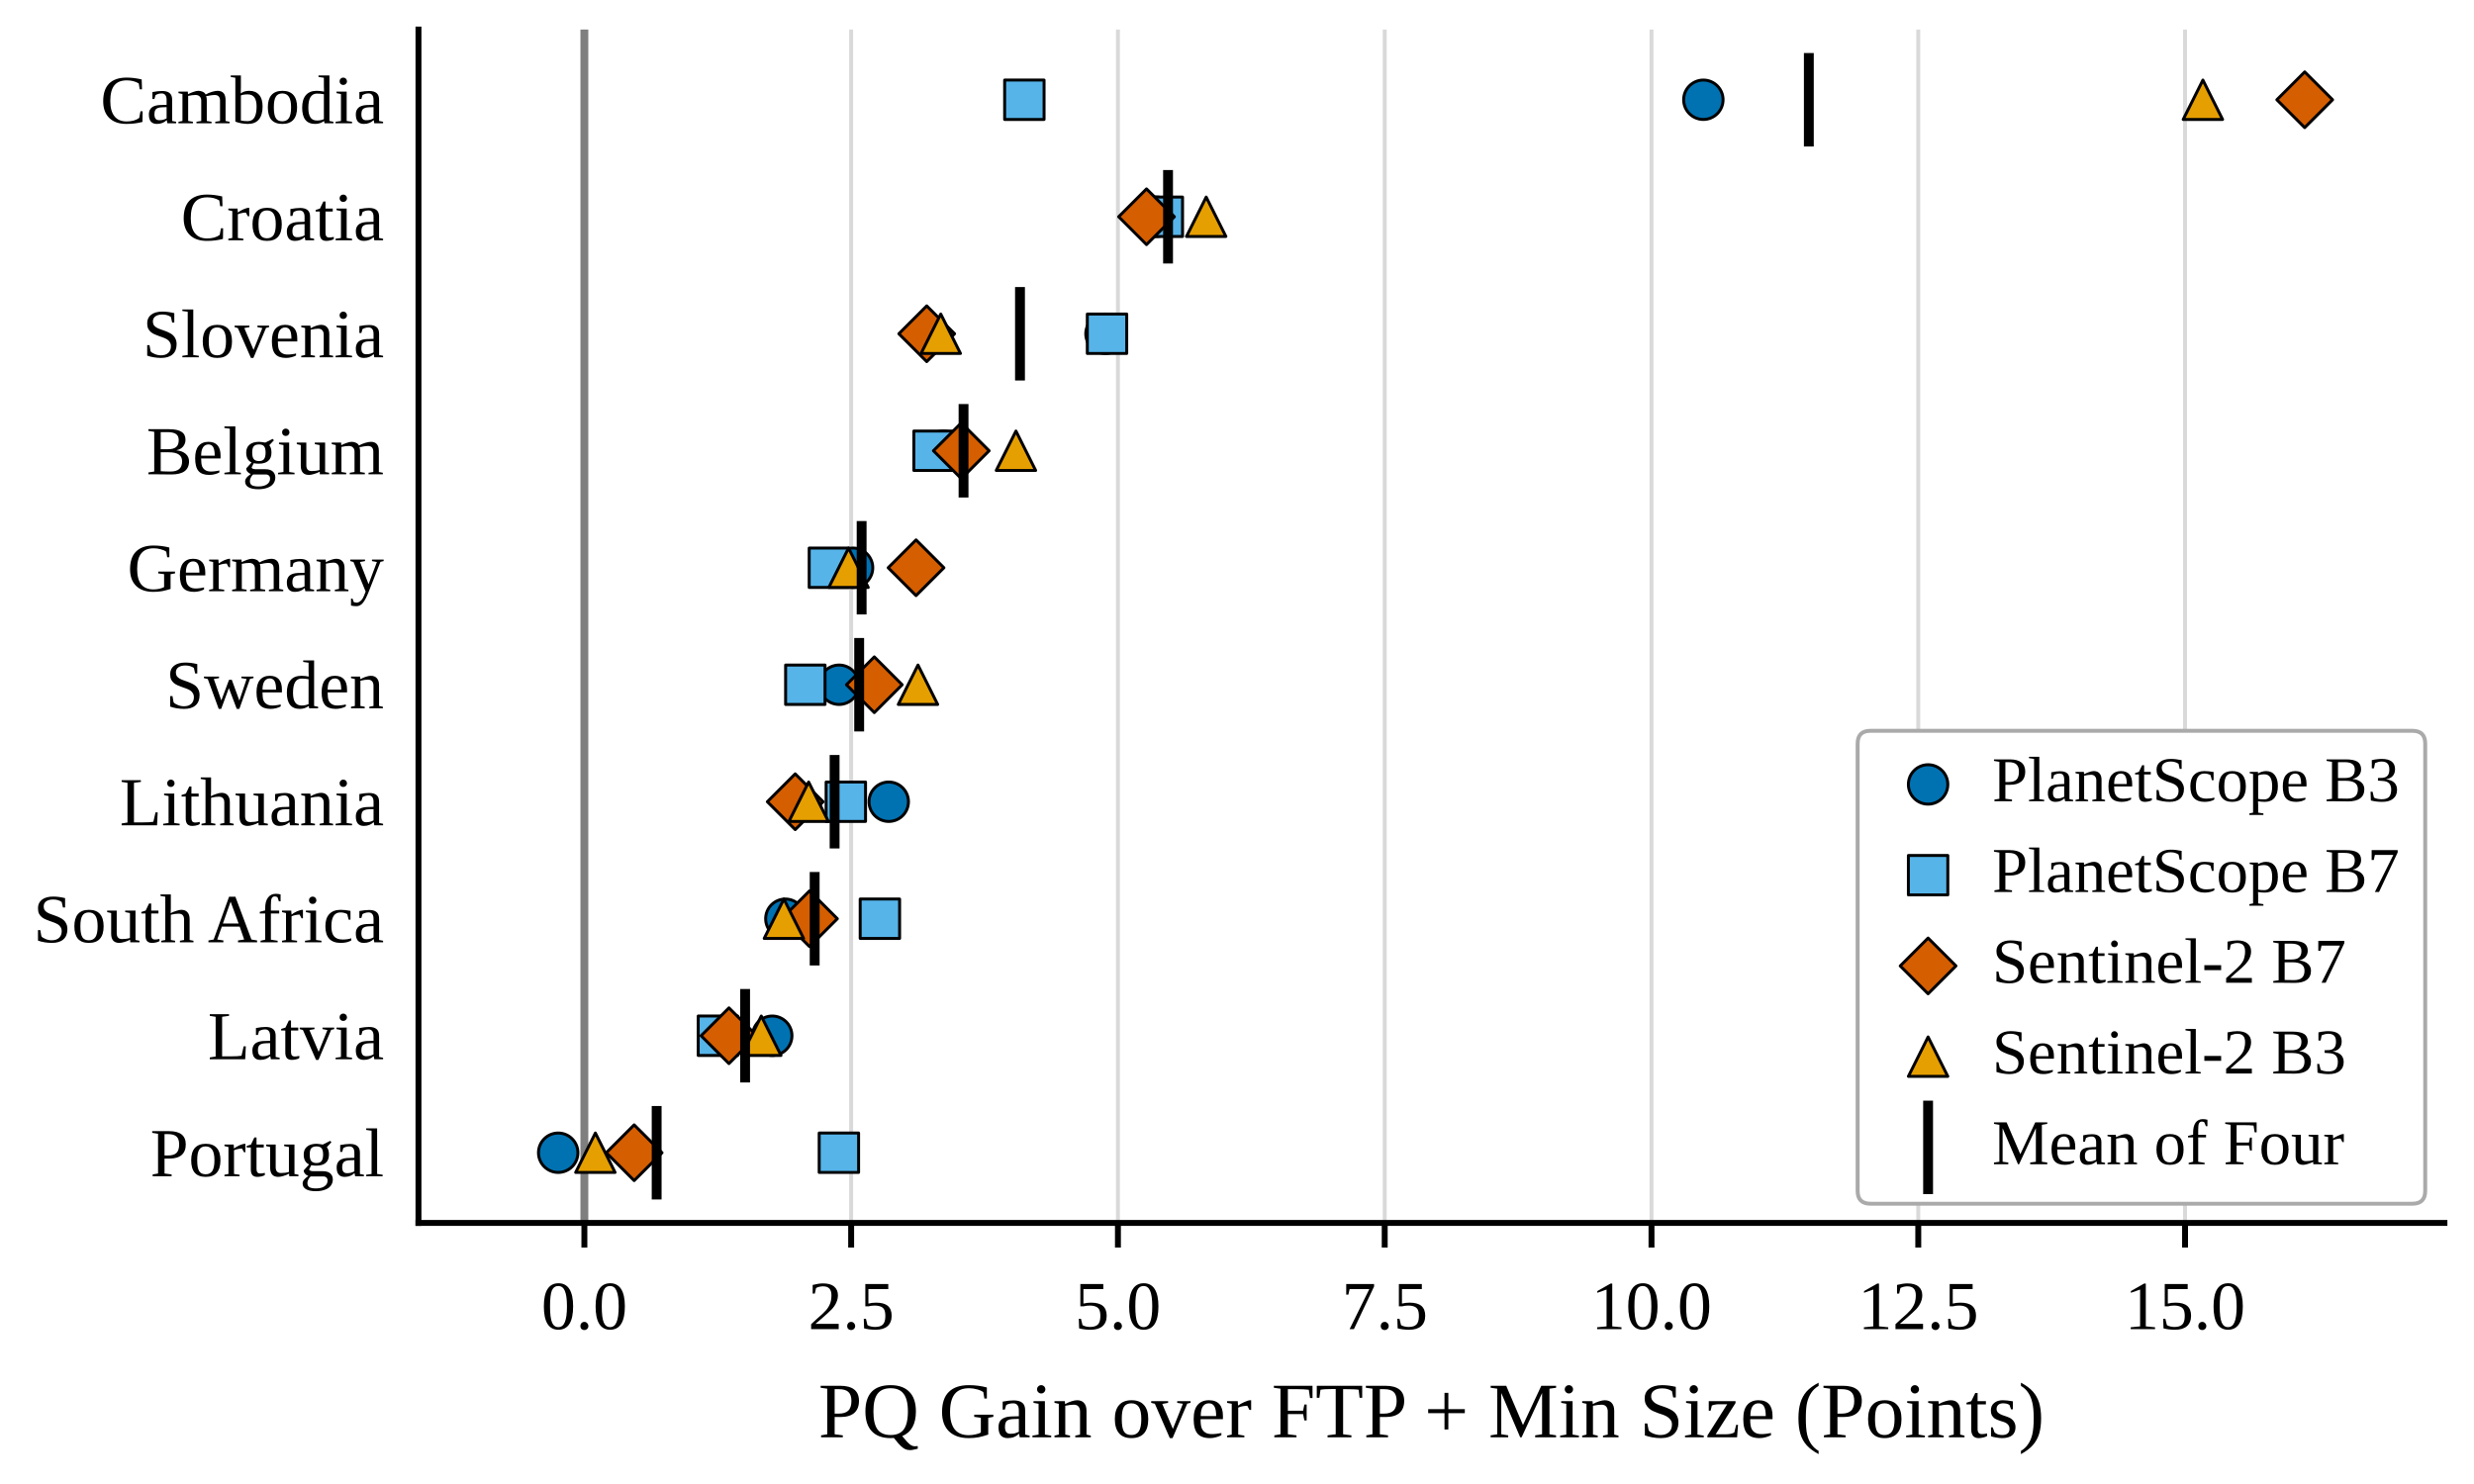
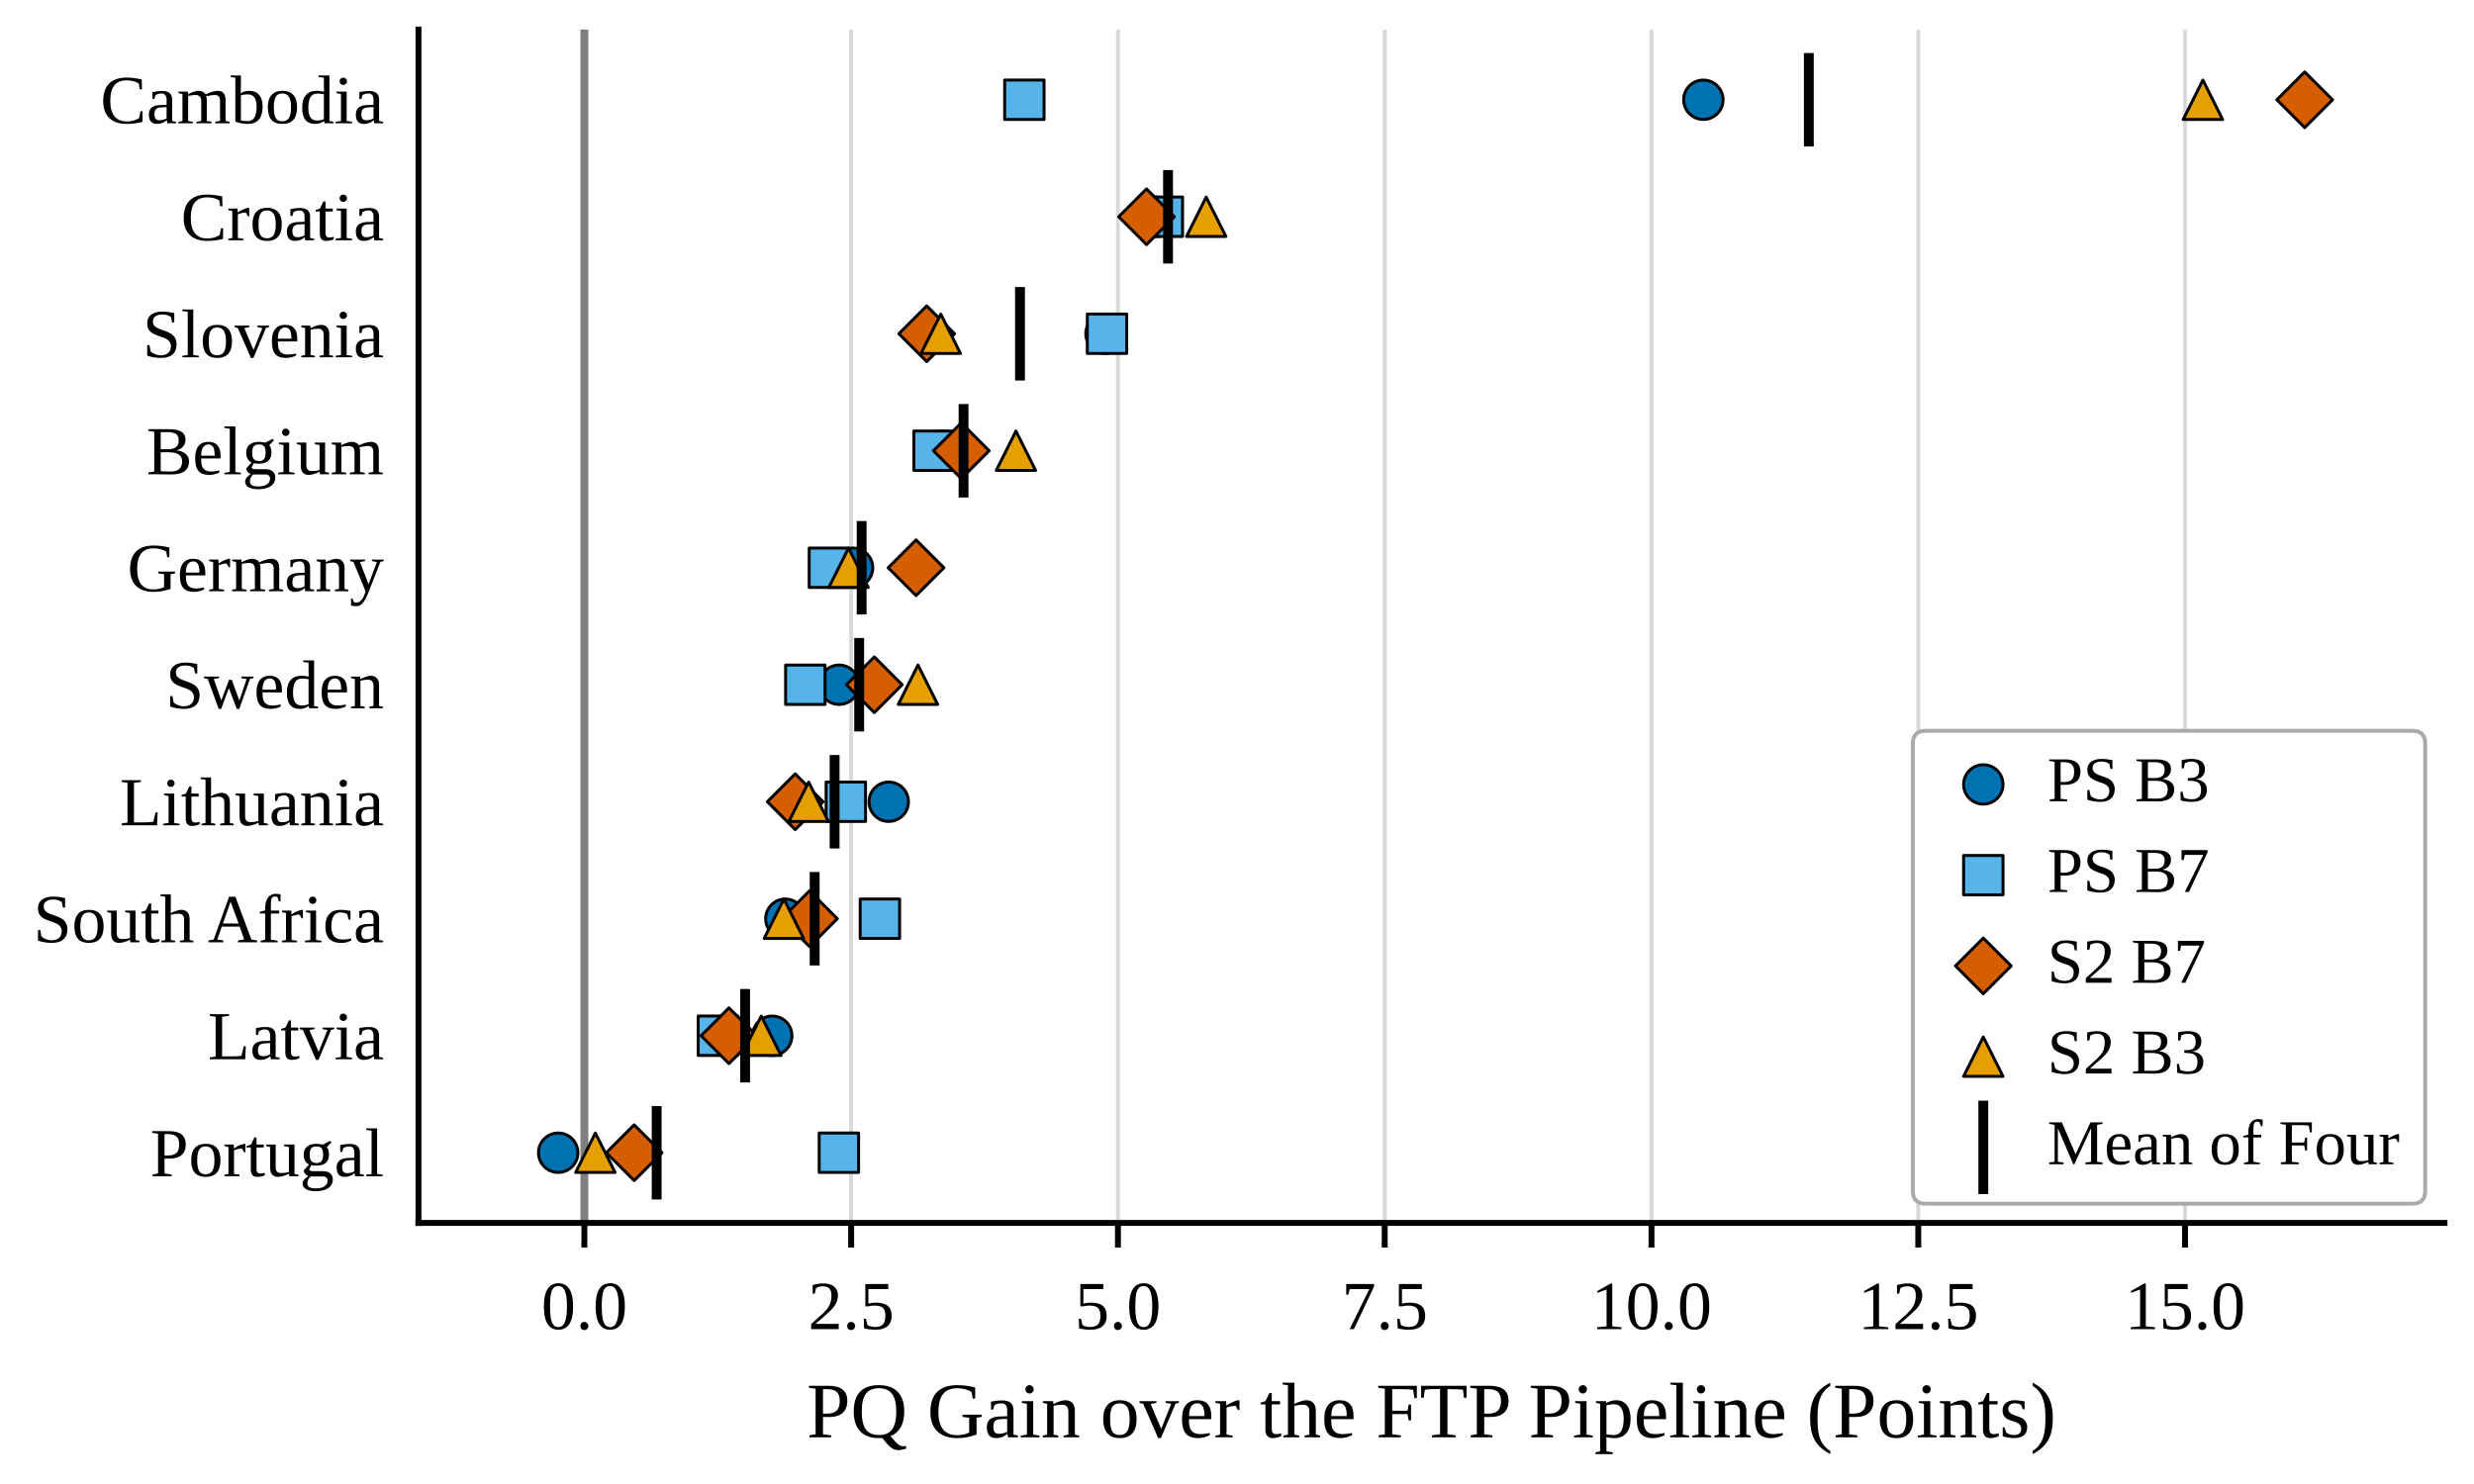
<svg xmlns="http://www.w3.org/2000/svg" xmlns:xlink="http://www.w3.org/1999/xlink" width="251.059pt" height="150.635pt" viewBox="0 0 251.059 150.635" version="1.1">
  <defs>
    <style type="text/css">*{stroke-linejoin: round; stroke-linecap: butt}</style>
  </defs>
  <g id="figure_1">
    <g id="patch_1">
      <path d="M 0 150.635  L 251.059 150.635  L 251.059 0  L 0 0  z " style="fill: #ffffff" />
    </g>
    <g id="axes_1">
      <g id="patch_2">
        <path d="M 42.466 124.135  L 248.058 124.135  L 248.058 3  L 42.466 3  z " style="fill: #ffffff" />
      </g>
      <g id="matplotlib.axis_1">
        <g id="xtick_1">
          <g id="line2d_1">
-             <path d="M 59.302 124.135  L 59.302 3  " clip-path="url(#p85d3c4fcbd)" style="fill: none; stroke: #d9d9d9; stroke-width: 0.4; stroke-linecap: square" />
+             <path d="M 59.302 124.135  L 59.302 3  " clip-path="url(#p6a3ac6b791)" style="fill: none; stroke: #d9d9d9; stroke-width: 0.4; stroke-linecap: square" />
          </g>
          <g id="line2d_2">
            <defs>
-               <path id="m10326d211f" d="M 0 0  L 0 2.5  " style="stroke: #000000; stroke-width: 0.6" />
+               <path id="me1db73ac87" d="M 0 0  L 0 2.5  " style="stroke: #000000; stroke-width: 0.6" />
            </defs>
            <g>
-               <use xlink:href="#m10326d211f" x="59.302" y="124.135" style="stroke: #000000; stroke-width: 0.6" />
+               <use xlink:href="#me1db73ac87" x="59.302" y="124.135" style="stroke: #000000; stroke-width: 0.6" />
            </g>
          </g>
          <g id="text_1">
            <text style="font-size: 7px; font-family: 'Times New Roman', 'Nimbus Roman', 'TeX Gyre Termes', 'STIXGeneral', 'DejaVu Serif', serif; text-anchor: middle" x="59.302" y="134.916" transform="rotate(-0 59.30169 134.9157)">0.0</text>
          </g>
        </g>
        <g id="xtick_2">
          <g id="line2d_3">
-             <path d="M 86.374 124.135  L 86.374 3  " clip-path="url(#p85d3c4fcbd)" style="fill: none; stroke: #d9d9d9; stroke-width: 0.4; stroke-linecap: square" />
+             <path d="M 86.374 124.135  L 86.374 3  " clip-path="url(#p6a3ac6b791)" style="fill: none; stroke: #d9d9d9; stroke-width: 0.4; stroke-linecap: square" />
          </g>
          <g id="line2d_4">
            <g>
-               <use xlink:href="#m10326d211f" x="86.374" y="124.135" style="stroke: #000000; stroke-width: 0.6" />
+               <use xlink:href="#me1db73ac87" x="86.374" y="124.135" style="stroke: #000000; stroke-width: 0.6" />
            </g>
          </g>
          <g id="text_2">
            <text style="font-size: 7px; font-family: 'Times New Roman', 'Nimbus Roman', 'TeX Gyre Termes', 'STIXGeneral', 'DejaVu Serif', serif; text-anchor: middle" x="86.374" y="134.916" transform="rotate(-0 86.37421 134.9157)">2.5</text>
          </g>
        </g>
        <g id="xtick_3">
          <g id="line2d_5">
-             <path d="M 113.447 124.135  L 113.447 3  " clip-path="url(#p85d3c4fcbd)" style="fill: none; stroke: #d9d9d9; stroke-width: 0.4; stroke-linecap: square" />
+             <path d="M 113.447 124.135  L 113.447 3  " clip-path="url(#p6a3ac6b791)" style="fill: none; stroke: #d9d9d9; stroke-width: 0.4; stroke-linecap: square" />
          </g>
          <g id="line2d_6">
            <g>
-               <use xlink:href="#m10326d211f" x="113.447" y="124.135" style="stroke: #000000; stroke-width: 0.6" />
+               <use xlink:href="#me1db73ac87" x="113.447" y="124.135" style="stroke: #000000; stroke-width: 0.6" />
            </g>
          </g>
          <g id="text_3">
            <text style="font-size: 7px; font-family: 'Times New Roman', 'Nimbus Roman', 'TeX Gyre Termes', 'STIXGeneral', 'DejaVu Serif', serif; text-anchor: middle" x="113.447" y="134.916" transform="rotate(-0 113.4467 134.9157)">5.0</text>
          </g>
        </g>
        <g id="xtick_4">
          <g id="line2d_7">
-             <path d="M 140.519 124.135  L 140.519 3  " clip-path="url(#p85d3c4fcbd)" style="fill: none; stroke: #d9d9d9; stroke-width: 0.4; stroke-linecap: square" />
+             <path d="M 140.519 124.135  L 140.519 3  " clip-path="url(#p6a3ac6b791)" style="fill: none; stroke: #d9d9d9; stroke-width: 0.4; stroke-linecap: square" />
          </g>
          <g id="line2d_8">
            <g>
-               <use xlink:href="#m10326d211f" x="140.519" y="124.135" style="stroke: #000000; stroke-width: 0.6" />
+               <use xlink:href="#me1db73ac87" x="140.519" y="124.135" style="stroke: #000000; stroke-width: 0.6" />
            </g>
          </g>
          <g id="text_4">
            <text style="font-size: 7px; font-family: 'Times New Roman', 'Nimbus Roman', 'TeX Gyre Termes', 'STIXGeneral', 'DejaVu Serif', serif; text-anchor: middle" x="140.519" y="134.916" transform="rotate(-0 140.5192 134.9157)">7.5</text>
          </g>
        </g>
        <g id="xtick_5">
          <g id="line2d_9">
-             <path d="M 167.592 124.135  L 167.592 3  " clip-path="url(#p85d3c4fcbd)" style="fill: none; stroke: #d9d9d9; stroke-width: 0.4; stroke-linecap: square" />
+             <path d="M 167.592 124.135  L 167.592 3  " clip-path="url(#p6a3ac6b791)" style="fill: none; stroke: #d9d9d9; stroke-width: 0.4; stroke-linecap: square" />
          </g>
          <g id="line2d_10">
            <g>
-               <use xlink:href="#m10326d211f" x="167.592" y="124.135" style="stroke: #000000; stroke-width: 0.6" />
+               <use xlink:href="#me1db73ac87" x="167.592" y="124.135" style="stroke: #000000; stroke-width: 0.6" />
            </g>
          </g>
          <g id="text_5">
            <text style="font-size: 7px; font-family: 'Times New Roman', 'Nimbus Roman', 'TeX Gyre Termes', 'STIXGeneral', 'DejaVu Serif', serif; text-anchor: middle" x="167.592" y="134.916" transform="rotate(-0 167.5918 134.9157)">10.0</text>
          </g>
        </g>
        <g id="xtick_6">
          <g id="line2d_11">
-             <path d="M 194.664 124.135  L 194.664 3  " clip-path="url(#p85d3c4fcbd)" style="fill: none; stroke: #d9d9d9; stroke-width: 0.4; stroke-linecap: square" />
+             <path d="M 194.664 124.135  L 194.664 3  " clip-path="url(#p6a3ac6b791)" style="fill: none; stroke: #d9d9d9; stroke-width: 0.4; stroke-linecap: square" />
          </g>
          <g id="line2d_12">
            <g>
-               <use xlink:href="#m10326d211f" x="194.664" y="124.135" style="stroke: #000000; stroke-width: 0.6" />
+               <use xlink:href="#me1db73ac87" x="194.664" y="124.135" style="stroke: #000000; stroke-width: 0.6" />
            </g>
          </g>
          <g id="text_6">
            <text style="font-size: 7px; font-family: 'Times New Roman', 'Nimbus Roman', 'TeX Gyre Termes', 'STIXGeneral', 'DejaVu Serif', serif; text-anchor: middle" x="194.664" y="134.916" transform="rotate(-0 194.6643 134.9157)">12.5</text>
          </g>
        </g>
        <g id="xtick_7">
          <g id="line2d_13">
-             <path d="M 221.737 124.135  L 221.737 3  " clip-path="url(#p85d3c4fcbd)" style="fill: none; stroke: #d9d9d9; stroke-width: 0.4; stroke-linecap: square" />
+             <path d="M 221.737 124.135  L 221.737 3  " clip-path="url(#p6a3ac6b791)" style="fill: none; stroke: #d9d9d9; stroke-width: 0.4; stroke-linecap: square" />
          </g>
          <g id="line2d_14">
            <g>
-               <use xlink:href="#m10326d211f" x="221.737" y="124.135" style="stroke: #000000; stroke-width: 0.6" />
+               <use xlink:href="#me1db73ac87" x="221.737" y="124.135" style="stroke: #000000; stroke-width: 0.6" />
            </g>
          </g>
          <g id="text_7">
            <text style="font-size: 7px; font-family: 'Times New Roman', 'Nimbus Roman', 'TeX Gyre Termes', 'STIXGeneral', 'DejaVu Serif', serif; text-anchor: middle" x="221.737" y="134.916" transform="rotate(-0 221.7368 134.9157)">15.0</text>
          </g>
        </g>
        <g id="text_8">
-           <text style="font-size: 8px; font-family: 'Times New Roman', 'Nimbus Roman', 'TeX Gyre Termes', 'STIXGeneral', 'DejaVu Serif', serif; text-anchor: middle" x="145.262" y="145.899" transform="rotate(-0 145.2622 145.8986)">PQ Gain over FTP + Min Size (Points)</text>
+           <text style="font-size: 8px; font-family: 'Times New Roman', 'Nimbus Roman', 'TeX Gyre Termes', 'STIXGeneral', 'DejaVu Serif', serif; text-anchor: middle" x="145.262" y="145.899" transform="rotate(-0 145.2622 145.8986)">PQ Gain over the FTP Pipeline (Points)</text>
        </g>
      </g>
      <g id="matplotlib.axis_2">
        <g id="ytick_1">
          <g id="line2d_15" />
          <g id="text_9">
            <text style="font-size: 7px; font-family: 'Times New Roman', 'Nimbus Roman', 'TeX Gyre Termes', 'STIXGeneral', 'DejaVu Serif', serif; text-anchor: end" x="38.966" y="119.4" transform="rotate(-0 38.96602 119.3997)">Portugal</text>
          </g>
        </g>
        <g id="ytick_2">
          <g id="line2d_16" />
          <g id="text_10">
            <text style="font-size: 7px; font-family: 'Times New Roman', 'Nimbus Roman', 'TeX Gyre Termes', 'STIXGeneral', 'DejaVu Serif', serif; text-anchor: end" x="38.966" y="107.524" transform="rotate(-0 38.96602 107.5238)">Latvia</text>
          </g>
        </g>
        <g id="ytick_3">
          <g id="line2d_17" />
          <g id="text_11">
            <text style="font-size: 7px; font-family: 'Times New Roman', 'Nimbus Roman', 'TeX Gyre Termes', 'STIXGeneral', 'DejaVu Serif', serif; text-anchor: end" x="38.966" y="95.648" transform="rotate(-0 38.96602 95.64781)">South Africa</text>
          </g>
        </g>
        <g id="ytick_4">
          <g id="line2d_18" />
          <g id="text_12">
            <text style="font-size: 7px; font-family: 'Times New Roman', 'Nimbus Roman', 'TeX Gyre Termes', 'STIXGeneral', 'DejaVu Serif', serif; text-anchor: end" x="38.966" y="83.772" transform="rotate(-0 38.96602 83.77187)">Lithuania</text>
          </g>
        </g>
        <g id="ytick_5">
          <g id="line2d_19" />
          <g id="text_13">
            <text style="font-size: 7px; font-family: 'Times New Roman', 'Nimbus Roman', 'TeX Gyre Termes', 'STIXGeneral', 'DejaVu Serif', serif; text-anchor: end" x="38.966" y="71.896" transform="rotate(-0 38.96602 71.89592)">Sweden</text>
          </g>
        </g>
        <g id="ytick_6">
          <g id="line2d_20" />
          <g id="text_14">
            <text style="font-size: 7px; font-family: 'Times New Roman', 'Nimbus Roman', 'TeX Gyre Termes', 'STIXGeneral', 'DejaVu Serif', serif; text-anchor: end" x="38.966" y="60.017" transform="rotate(-0 38.96602 60.0167)">Germany</text>
          </g>
        </g>
        <g id="ytick_7">
          <g id="line2d_21" />
          <g id="text_15">
            <text style="font-size: 7px; font-family: 'Times New Roman', 'Nimbus Roman', 'TeX Gyre Termes', 'STIXGeneral', 'DejaVu Serif', serif; text-anchor: end" x="38.966" y="48.144" transform="rotate(-0 38.96602 48.14403)">Belgium</text>
          </g>
        </g>
        <g id="ytick_8">
          <g id="line2d_22" />
          <g id="text_16">
            <text style="font-size: 7px; font-family: 'Times New Roman', 'Nimbus Roman', 'TeX Gyre Termes', 'STIXGeneral', 'DejaVu Serif', serif; text-anchor: end" x="38.966" y="36.268" transform="rotate(-0 38.96602 36.26809)">Slovenia</text>
          </g>
        </g>
        <g id="ytick_9">
          <g id="line2d_23" />
          <g id="text_17">
            <text style="font-size: 7px; font-family: 'Times New Roman', 'Nimbus Roman', 'TeX Gyre Termes', 'STIXGeneral', 'DejaVu Serif', serif; text-anchor: end" x="38.966" y="24.392" transform="rotate(-0 38.96602 24.39214)">Croatia</text>
          </g>
        </g>
        <g id="ytick_10">
          <g id="line2d_24" />
          <g id="text_18">
            <text style="font-size: 7px; font-family: 'Times New Roman', 'Nimbus Roman', 'TeX Gyre Termes', 'STIXGeneral', 'DejaVu Serif', serif; text-anchor: end" x="38.966" y="12.516" transform="rotate(-0 38.96602 12.5162)">Cambodia</text>
          </g>
        </g>
      </g>
      <g id="line2d_25">
-         <path d="M 59.302 124.135  L 59.302 3  " clip-path="url(#p85d3c4fcbd)" style="fill: none; stroke: #7f7f7f; stroke-width: 0.8; stroke-linecap: square" />
+         <path d="M 59.302 124.135  L 59.302 3  " clip-path="url(#p6a3ac6b791)" style="fill: none; stroke: #7f7f7f; stroke-width: 0.8; stroke-linecap: square" />
      </g>
      <g id="patch_3">
        <path d="M 42.466 124.135  L 42.466 3  " style="fill: none; stroke: #000000; stroke-width: 0.6; stroke-linejoin: miter; stroke-linecap: square" />
      </g>
      <g id="patch_4">
        <path d="M 42.466 124.135  L 248.058 124.135  " style="fill: none; stroke: #000000; stroke-width: 0.6; stroke-linejoin: miter; stroke-linecap: square" />
      </g>
      <g id="PathCollection_1">
        <defs>
-           <path id="md45d2dd544" d="M 0 2  C 0.53 2 1.039 1.789 1.414 1.414  C 1.789 1.039 2 0.53 2 0  C 2 -0.53 1.789 -1.039 1.414 -1.414  C 1.039 -1.789 0.53 -2 0 -2  C -0.53 -2 -1.039 -1.789 -1.414 -1.414  C -1.789 -1.039 -2 -0.53 -2 0  C -2 0.53 -1.789 1.039 -1.414 1.414  C -1.039 1.789 -0.53 2 0 2  z " style="stroke: #000000; stroke-width: 0.3" />
-         </defs>
-         <g clip-path="url(#p85d3c4fcbd)">
-           <use xlink:href="#md45d2dd544" x="56.645" y="117.009" style="fill: #0072b2; stroke: #000000; stroke-width: 0.3" />
-           <use xlink:href="#md45d2dd544" x="78.367" y="105.133" style="fill: #0072b2; stroke: #000000; stroke-width: 0.3" />
-           <use xlink:href="#md45d2dd544" x="79.698" y="93.257" style="fill: #0072b2; stroke: #000000; stroke-width: 0.3" />
-           <use xlink:href="#md45d2dd544" x="90.189" y="81.381" style="fill: #0072b2; stroke: #000000; stroke-width: 0.3" />
-           <use xlink:href="#md45d2dd544" x="85.149" y="69.506" style="fill: #0072b2; stroke: #000000; stroke-width: 0.3" />
-           <use xlink:href="#md45d2dd544" x="86.568" y="57.63" style="fill: #0072b2; stroke: #000000; stroke-width: 0.3" />
-           <use xlink:href="#md45d2dd544" x="95.735" y="45.754" style="fill: #0072b2; stroke: #000000; stroke-width: 0.3" />
-           <use xlink:href="#md45d2dd544" x="112.183" y="33.878" style="fill: #0072b2; stroke: #000000; stroke-width: 0.3" />
-           <use xlink:href="#md45d2dd544" x="117.372" y="22.002" style="fill: #0072b2; stroke: #000000; stroke-width: 0.3" />
-           <use xlink:href="#md45d2dd544" x="172.855" y="10.126" style="fill: #0072b2; stroke: #000000; stroke-width: 0.3" />
+           <path id="m8e73745beb" d="M 0 2  C 0.53 2 1.039 1.789 1.414 1.414  C 1.789 1.039 2 0.53 2 0  C 2 -0.53 1.789 -1.039 1.414 -1.414  C 1.039 -1.789 0.53 -2 0 -2  C -0.53 -2 -1.039 -1.789 -1.414 -1.414  C -1.789 -1.039 -2 -0.53 -2 0  C -2 0.53 -1.789 1.039 -1.414 1.414  C -1.039 1.789 -0.53 2 0 2  z " style="stroke: #000000; stroke-width: 0.3" />
+         </defs>
+         <g clip-path="url(#p6a3ac6b791)">
+           <use xlink:href="#m8e73745beb" x="56.645" y="117.009" style="fill: #0072b2; stroke: #000000; stroke-width: 0.3" />
+           <use xlink:href="#m8e73745beb" x="78.367" y="105.133" style="fill: #0072b2; stroke: #000000; stroke-width: 0.3" />
+           <use xlink:href="#m8e73745beb" x="79.698" y="93.257" style="fill: #0072b2; stroke: #000000; stroke-width: 0.3" />
+           <use xlink:href="#m8e73745beb" x="90.189" y="81.381" style="fill: #0072b2; stroke: #000000; stroke-width: 0.3" />
+           <use xlink:href="#m8e73745beb" x="85.149" y="69.506" style="fill: #0072b2; stroke: #000000; stroke-width: 0.3" />
+           <use xlink:href="#m8e73745beb" x="86.568" y="57.63" style="fill: #0072b2; stroke: #000000; stroke-width: 0.3" />
+           <use xlink:href="#m8e73745beb" x="95.735" y="45.754" style="fill: #0072b2; stroke: #000000; stroke-width: 0.3" />
+           <use xlink:href="#m8e73745beb" x="112.183" y="33.878" style="fill: #0072b2; stroke: #000000; stroke-width: 0.3" />
+           <use xlink:href="#m8e73745beb" x="117.372" y="22.002" style="fill: #0072b2; stroke: #000000; stroke-width: 0.3" />
+           <use xlink:href="#m8e73745beb" x="172.855" y="10.126" style="fill: #0072b2; stroke: #000000; stroke-width: 0.3" />
        </g>
      </g>
      <g id="PathCollection_2">
        <defs>
-           <path id="m5c661666c2" d="M -2 2  L 2 2  L 2 -2  L -2 -2  z " style="stroke: #000000; stroke-width: 0.3" />
-         </defs>
-         <g clip-path="url(#p85d3c4fcbd)">
-           <use xlink:href="#m5c661666c2" x="85.13" y="117.009" style="fill: #56b4e9; stroke: #000000; stroke-width: 0.3" />
-           <use xlink:href="#m5c661666c2" x="72.853" y="105.133" style="fill: #56b4e9; stroke: #000000; stroke-width: 0.3" />
-           <use xlink:href="#m5c661666c2" x="89.291" y="93.257" style="fill: #56b4e9; stroke: #000000; stroke-width: 0.3" />
-           <use xlink:href="#m5c661666c2" x="85.834" y="81.381" style="fill: #56b4e9; stroke: #000000; stroke-width: 0.3" />
-           <use xlink:href="#m5c661666c2" x="81.723" y="69.506" style="fill: #56b4e9; stroke: #000000; stroke-width: 0.3" />
-           <use xlink:href="#m5c661666c2" x="84.116" y="57.63" style="fill: #56b4e9; stroke: #000000; stroke-width: 0.3" />
-           <use xlink:href="#m5c661666c2" x="94.736" y="45.754" style="fill: #56b4e9; stroke: #000000; stroke-width: 0.3" />
-           <use xlink:href="#m5c661666c2" x="112.339" y="33.878" style="fill: #56b4e9; stroke: #000000; stroke-width: 0.3" />
-           <use xlink:href="#m5c661666c2" x="118.004" y="22.002" style="fill: #56b4e9; stroke: #000000; stroke-width: 0.3" />
-           <use xlink:href="#m5c661666c2" x="103.951" y="10.126" style="fill: #56b4e9; stroke: #000000; stroke-width: 0.3" />
+           <path id="m7d73391c47" d="M -2 2  L 2 2  L 2 -2  L -2 -2  z " style="stroke: #000000; stroke-width: 0.3" />
+         </defs>
+         <g clip-path="url(#p6a3ac6b791)">
+           <use xlink:href="#m7d73391c47" x="85.13" y="117.009" style="fill: #56b4e9; stroke: #000000; stroke-width: 0.3" />
+           <use xlink:href="#m7d73391c47" x="72.853" y="105.133" style="fill: #56b4e9; stroke: #000000; stroke-width: 0.3" />
+           <use xlink:href="#m7d73391c47" x="89.291" y="93.257" style="fill: #56b4e9; stroke: #000000; stroke-width: 0.3" />
+           <use xlink:href="#m7d73391c47" x="85.834" y="81.381" style="fill: #56b4e9; stroke: #000000; stroke-width: 0.3" />
+           <use xlink:href="#m7d73391c47" x="81.723" y="69.506" style="fill: #56b4e9; stroke: #000000; stroke-width: 0.3" />
+           <use xlink:href="#m7d73391c47" x="84.116" y="57.63" style="fill: #56b4e9; stroke: #000000; stroke-width: 0.3" />
+           <use xlink:href="#m7d73391c47" x="94.736" y="45.754" style="fill: #56b4e9; stroke: #000000; stroke-width: 0.3" />
+           <use xlink:href="#m7d73391c47" x="112.339" y="33.878" style="fill: #56b4e9; stroke: #000000; stroke-width: 0.3" />
+           <use xlink:href="#m7d73391c47" x="118.004" y="22.002" style="fill: #56b4e9; stroke: #000000; stroke-width: 0.3" />
+           <use xlink:href="#m7d73391c47" x="103.951" y="10.126" style="fill: #56b4e9; stroke: #000000; stroke-width: 0.3" />
        </g>
      </g>
      <g id="PathCollection_3">
        <defs>
-           <path id="m4811b83d71" d="M -0 2.828  L 2.828 0  L 0 -2.828  L -2.828 -0  z " style="stroke: #000000; stroke-width: 0.3" />
-         </defs>
-         <g clip-path="url(#p85d3c4fcbd)">
-           <use xlink:href="#m4811b83d71" x="64.353" y="117.009" style="fill: #d55e00; stroke: #000000; stroke-width: 0.3" />
-           <use xlink:href="#m4811b83d71" x="73.973" y="105.133" style="fill: #d55e00; stroke: #000000; stroke-width: 0.3" />
-           <use xlink:href="#m4811b83d71" x="82.147" y="93.257" style="fill: #d55e00; stroke: #000000; stroke-width: 0.3" />
-           <use xlink:href="#m4811b83d71" x="80.698" y="81.381" style="fill: #d55e00; stroke: #000000; stroke-width: 0.3" />
-           <use xlink:href="#m4811b83d71" x="88.724" y="69.506" style="fill: #d55e00; stroke: #000000; stroke-width: 0.3" />
-           <use xlink:href="#m4811b83d71" x="92.959" y="57.63" style="fill: #d55e00; stroke: #000000; stroke-width: 0.3" />
-           <use xlink:href="#m4811b83d71" x="97.55" y="45.754" style="fill: #d55e00; stroke: #000000; stroke-width: 0.3" />
-           <use xlink:href="#m4811b83d71" x="94.043" y="33.878" style="fill: #d55e00; stroke: #000000; stroke-width: 0.3" />
-           <use xlink:href="#m4811b83d71" x="116.348" y="22.002" style="fill: #d55e00; stroke: #000000; stroke-width: 0.3" />
-           <use xlink:href="#m4811b83d71" x="233.88" y="10.126" style="fill: #d55e00; stroke: #000000; stroke-width: 0.3" />
+           <path id="mf6e074fbb4" d="M -0 2.828  L 2.828 0  L 0 -2.828  L -2.828 -0  z " style="stroke: #000000; stroke-width: 0.3" />
+         </defs>
+         <g clip-path="url(#p6a3ac6b791)">
+           <use xlink:href="#mf6e074fbb4" x="64.353" y="117.009" style="fill: #d55e00; stroke: #000000; stroke-width: 0.3" />
+           <use xlink:href="#mf6e074fbb4" x="73.973" y="105.133" style="fill: #d55e00; stroke: #000000; stroke-width: 0.3" />
+           <use xlink:href="#mf6e074fbb4" x="82.147" y="93.257" style="fill: #d55e00; stroke: #000000; stroke-width: 0.3" />
+           <use xlink:href="#mf6e074fbb4" x="80.698" y="81.381" style="fill: #d55e00; stroke: #000000; stroke-width: 0.3" />
+           <use xlink:href="#mf6e074fbb4" x="88.724" y="69.506" style="fill: #d55e00; stroke: #000000; stroke-width: 0.3" />
+           <use xlink:href="#mf6e074fbb4" x="92.959" y="57.63" style="fill: #d55e00; stroke: #000000; stroke-width: 0.3" />
+           <use xlink:href="#mf6e074fbb4" x="97.55" y="45.754" style="fill: #d55e00; stroke: #000000; stroke-width: 0.3" />
+           <use xlink:href="#mf6e074fbb4" x="94.043" y="33.878" style="fill: #d55e00; stroke: #000000; stroke-width: 0.3" />
+           <use xlink:href="#mf6e074fbb4" x="116.348" y="22.002" style="fill: #d55e00; stroke: #000000; stroke-width: 0.3" />
+           <use xlink:href="#mf6e074fbb4" x="233.88" y="10.126" style="fill: #d55e00; stroke: #000000; stroke-width: 0.3" />
        </g>
      </g>
      <g id="PathCollection_4">
        <defs>
-           <path id="m9fd7abfd4b" d="M 0 -2  L -2 2  L 2 2  z " style="stroke: #000000; stroke-width: 0.3" />
-         </defs>
-         <g clip-path="url(#p85d3c4fcbd)">
-           <use xlink:href="#m9fd7abfd4b" x="60.418" y="117.009" style="fill: #e69f00; stroke: #000000; stroke-width: 0.3" />
-           <use xlink:href="#m9fd7abfd4b" x="77.254" y="105.133" style="fill: #e69f00; stroke: #000000; stroke-width: 0.3" />
-           <use xlink:href="#m9fd7abfd4b" x="79.549" y="93.257" style="fill: #e69f00; stroke: #000000; stroke-width: 0.3" />
-           <use xlink:href="#m9fd7abfd4b" x="82.061" y="81.381" style="fill: #e69f00; stroke: #000000; stroke-width: 0.3" />
-           <use xlink:href="#m9fd7abfd4b" x="93.156" y="69.506" style="fill: #e69f00; stroke: #000000; stroke-width: 0.3" />
-           <use xlink:href="#m9fd7abfd4b" x="86.109" y="57.63" style="fill: #e69f00; stroke: #000000; stroke-width: 0.3" />
-           <use xlink:href="#m9fd7abfd4b" x="103.098" y="45.754" style="fill: #e69f00; stroke: #000000; stroke-width: 0.3" />
-           <use xlink:href="#m9fd7abfd4b" x="95.468" y="33.878" style="fill: #e69f00; stroke: #000000; stroke-width: 0.3" />
-           <use xlink:href="#m9fd7abfd4b" x="122.403" y="22.002" style="fill: #e69f00; stroke: #000000; stroke-width: 0.3" />
-           <use xlink:href="#m9fd7abfd4b" x="223.548" y="10.126" style="fill: #e69f00; stroke: #000000; stroke-width: 0.3" />
+           <path id="m8fdd89ed8b" d="M 0 -2  L -2 2  L 2 2  z " style="stroke: #000000; stroke-width: 0.3" />
+         </defs>
+         <g clip-path="url(#p6a3ac6b791)">
+           <use xlink:href="#m8fdd89ed8b" x="60.418" y="117.009" style="fill: #e69f00; stroke: #000000; stroke-width: 0.3" />
+           <use xlink:href="#m8fdd89ed8b" x="77.254" y="105.133" style="fill: #e69f00; stroke: #000000; stroke-width: 0.3" />
+           <use xlink:href="#m8fdd89ed8b" x="79.549" y="93.257" style="fill: #e69f00; stroke: #000000; stroke-width: 0.3" />
+           <use xlink:href="#m8fdd89ed8b" x="82.061" y="81.381" style="fill: #e69f00; stroke: #000000; stroke-width: 0.3" />
+           <use xlink:href="#m8fdd89ed8b" x="93.156" y="69.506" style="fill: #e69f00; stroke: #000000; stroke-width: 0.3" />
+           <use xlink:href="#m8fdd89ed8b" x="86.109" y="57.63" style="fill: #e69f00; stroke: #000000; stroke-width: 0.3" />
+           <use xlink:href="#m8fdd89ed8b" x="103.098" y="45.754" style="fill: #e69f00; stroke: #000000; stroke-width: 0.3" />
+           <use xlink:href="#m8fdd89ed8b" x="95.468" y="33.878" style="fill: #e69f00; stroke: #000000; stroke-width: 0.3" />
+           <use xlink:href="#m8fdd89ed8b" x="122.403" y="22.002" style="fill: #e69f00; stroke: #000000; stroke-width: 0.3" />
+           <use xlink:href="#m8fdd89ed8b" x="223.548" y="10.126" style="fill: #e69f00; stroke: #000000; stroke-width: 0.3" />
        </g>
      </g>
      <g id="PathCollection_5">
        <defs>
-           <path id="m0fe2f32317" d="M 0 4.743  L 0 -4.743  " style="stroke: #000000" />
-         </defs>
-         <g clip-path="url(#p85d3c4fcbd)">
-           <use xlink:href="#m0fe2f32317" x="66.637" y="117.009" style="stroke: #000000" />
-           <use xlink:href="#m0fe2f32317" x="75.612" y="105.133" style="stroke: #000000" />
-           <use xlink:href="#m0fe2f32317" x="82.671" y="93.257" style="stroke: #000000" />
-           <use xlink:href="#m0fe2f32317" x="84.695" y="81.381" style="stroke: #000000" />
-           <use xlink:href="#m0fe2f32317" x="87.188" y="69.506" style="stroke: #000000" />
-           <use xlink:href="#m0fe2f32317" x="87.438" y="57.63" style="stroke: #000000" />
-           <use xlink:href="#m0fe2f32317" x="97.78" y="45.754" style="stroke: #000000" />
-           <use xlink:href="#m0fe2f32317" x="103.508" y="33.878" style="stroke: #000000" />
-           <use xlink:href="#m0fe2f32317" x="118.532" y="22.002" style="stroke: #000000" />
-           <use xlink:href="#m0fe2f32317" x="183.559" y="10.126" style="stroke: #000000" />
+           <path id="m85f1c49611" d="M 0 4.743  L 0 -4.743  " style="stroke: #000000" />
+         </defs>
+         <g clip-path="url(#p6a3ac6b791)">
+           <use xlink:href="#m85f1c49611" x="66.637" y="117.009" style="stroke: #000000" />
+           <use xlink:href="#m85f1c49611" x="75.612" y="105.133" style="stroke: #000000" />
+           <use xlink:href="#m85f1c49611" x="82.671" y="93.257" style="stroke: #000000" />
+           <use xlink:href="#m85f1c49611" x="84.695" y="81.381" style="stroke: #000000" />
+           <use xlink:href="#m85f1c49611" x="87.188" y="69.506" style="stroke: #000000" />
+           <use xlink:href="#m85f1c49611" x="87.438" y="57.63" style="stroke: #000000" />
+           <use xlink:href="#m85f1c49611" x="97.78" y="45.754" style="stroke: #000000" />
+           <use xlink:href="#m85f1c49611" x="103.508" y="33.878" style="stroke: #000000" />
+           <use xlink:href="#m85f1c49611" x="118.532" y="22.002" style="stroke: #000000" />
+           <use xlink:href="#m85f1c49611" x="183.559" y="10.126" style="stroke: #000000" />
        </g>
      </g>
      <g id="legend_1">
        <g id="patch_5">
-           <path d="M 189.811 122.185  L 244.808 122.185  Q 246.108 122.185 246.108 120.885  L 246.108 75.481  Q 246.108 74.181 244.808 74.181  L 189.811 74.181  Q 188.511 74.181 188.511 75.481  L 188.511 120.885  Q 188.511 122.185 189.811 122.185  z " style="fill: #ffffff; stroke: #aaaaaa; stroke-width: 0.4; stroke-linejoin: miter" />
+           <path d="M 195.414 122.185  L 244.808 122.185  Q 246.108 122.185 246.108 120.885  L 246.108 75.481  Q 246.108 74.181 244.808 74.181  L 195.414 74.181  Q 194.114 74.181 194.114 75.481  L 194.114 120.885  Q 194.114 122.185 195.414 122.185  z " style="fill: #ffffff; stroke: #aaaaaa; stroke-width: 0.4; stroke-linejoin: miter" />
        </g>
        <g id="PathCollection_6">
          <g>
-             <use xlink:href="#md45d2dd544" x="195.661" y="79.625" style="fill: #0072b2; stroke: #000000; stroke-width: 0.3" />
+             <use xlink:href="#m8e73745beb" x="201.264" y="79.625" style="fill: #0072b2; stroke: #000000; stroke-width: 0.3" />
          </g>
        </g>
        <g id="text_19">
-           <text style="font-size: 6.5px; font-family: 'Times New Roman', 'Nimbus Roman', 'TeX Gyre Termes', 'STIXGeneral', 'DejaVu Serif', serif; text-anchor: start" x="202.161" y="81.331" transform="rotate(-0 202.1612 81.33136)">PlanetScope B3</text>
+           <text style="font-size: 6.5px; font-family: 'Times New Roman', 'Nimbus Roman', 'TeX Gyre Termes', 'STIXGeneral', 'DejaVu Serif', serif; text-anchor: start" x="207.764" y="81.331" transform="rotate(-0 207.7644 81.33136)">PS B3</text>
        </g>
        <g id="PathCollection_7">
          <g>
-             <use xlink:href="#m5c661666c2" x="195.661" y="88.836" style="fill: #56b4e9; stroke: #000000; stroke-width: 0.3" />
+             <use xlink:href="#m7d73391c47" x="201.264" y="88.836" style="fill: #56b4e9; stroke: #000000; stroke-width: 0.3" />
          </g>
        </g>
        <g id="text_20">
-           <text style="font-size: 6.5px; font-family: 'Times New Roman', 'Nimbus Roman', 'TeX Gyre Termes', 'STIXGeneral', 'DejaVu Serif', serif; text-anchor: start" x="202.161" y="90.542" transform="rotate(-0 202.1612 90.54207)">PlanetScope B7</text>
+           <text style="font-size: 6.5px; font-family: 'Times New Roman', 'Nimbus Roman', 'TeX Gyre Termes', 'STIXGeneral', 'DejaVu Serif', serif; text-anchor: start" x="207.764" y="90.542" transform="rotate(-0 207.7644 90.54207)">PS B7</text>
        </g>
        <g id="PathCollection_8">
          <g>
-             <use xlink:href="#m4811b83d71" x="195.661" y="98.047" style="fill: #d55e00; stroke: #000000; stroke-width: 0.3" />
+             <use xlink:href="#mf6e074fbb4" x="201.264" y="98.047" style="fill: #d55e00; stroke: #000000; stroke-width: 0.3" />
          </g>
        </g>
        <g id="text_21">
-           <text style="font-size: 6.5px; font-family: 'Times New Roman', 'Nimbus Roman', 'TeX Gyre Termes', 'STIXGeneral', 'DejaVu Serif', serif; text-anchor: start" x="202.161" y="99.753" transform="rotate(-0 202.1612 99.75277)">Sentinel-2 B7</text>
+           <text style="font-size: 6.5px; font-family: 'Times New Roman', 'Nimbus Roman', 'TeX Gyre Termes', 'STIXGeneral', 'DejaVu Serif', serif; text-anchor: start" x="207.764" y="99.753" transform="rotate(-0 207.7644 99.75277)">S2 B7</text>
        </g>
        <g id="PathCollection_9">
          <g>
-             <use xlink:href="#m9fd7abfd4b" x="195.661" y="107.257" style="fill: #e69f00; stroke: #000000; stroke-width: 0.3" />
+             <use xlink:href="#m8fdd89ed8b" x="201.264" y="107.257" style="fill: #e69f00; stroke: #000000; stroke-width: 0.3" />
          </g>
        </g>
        <g id="text_22">
-           <text style="font-size: 6.5px; font-family: 'Times New Roman', 'Nimbus Roman', 'TeX Gyre Termes', 'STIXGeneral', 'DejaVu Serif', serif; text-anchor: start" x="202.161" y="108.963" transform="rotate(-0 202.1612 108.9635)">Sentinel-2 B3</text>
+           <text style="font-size: 6.5px; font-family: 'Times New Roman', 'Nimbus Roman', 'TeX Gyre Termes', 'STIXGeneral', 'DejaVu Serif', serif; text-anchor: start" x="207.764" y="108.963" transform="rotate(-0 207.7644 108.9635)">S2 B3</text>
        </g>
        <g id="PathCollection_10">
          <g>
-             <use xlink:href="#m0fe2f32317" x="195.661" y="116.468" style="stroke: #000000" />
+             <use xlink:href="#m85f1c49611" x="201.264" y="116.468" style="stroke: #000000" />
          </g>
        </g>
        <g id="text_23">
-           <text style="font-size: 6.5px; font-family: 'Times New Roman', 'Nimbus Roman', 'TeX Gyre Termes', 'STIXGeneral', 'DejaVu Serif', serif; text-anchor: start" x="202.161" y="118.174" transform="rotate(-0 202.1612 118.1742)">Mean of Four</text>
+           <text style="font-size: 6.5px; font-family: 'Times New Roman', 'Nimbus Roman', 'TeX Gyre Termes', 'STIXGeneral', 'DejaVu Serif', serif; text-anchor: start" x="207.764" y="118.174" transform="rotate(-0 207.7644 118.1742)">Mean of Four</text>
        </g>
      </g>
    </g>
  </g>
  <defs>
-     <clipPath id="p85d3c4fcbd">
+     <clipPath id="p6a3ac6b791">
      <rect x="42.466" y="3" width="205.592" height="121.135" />
    </clipPath>
  </defs>
</svg>
